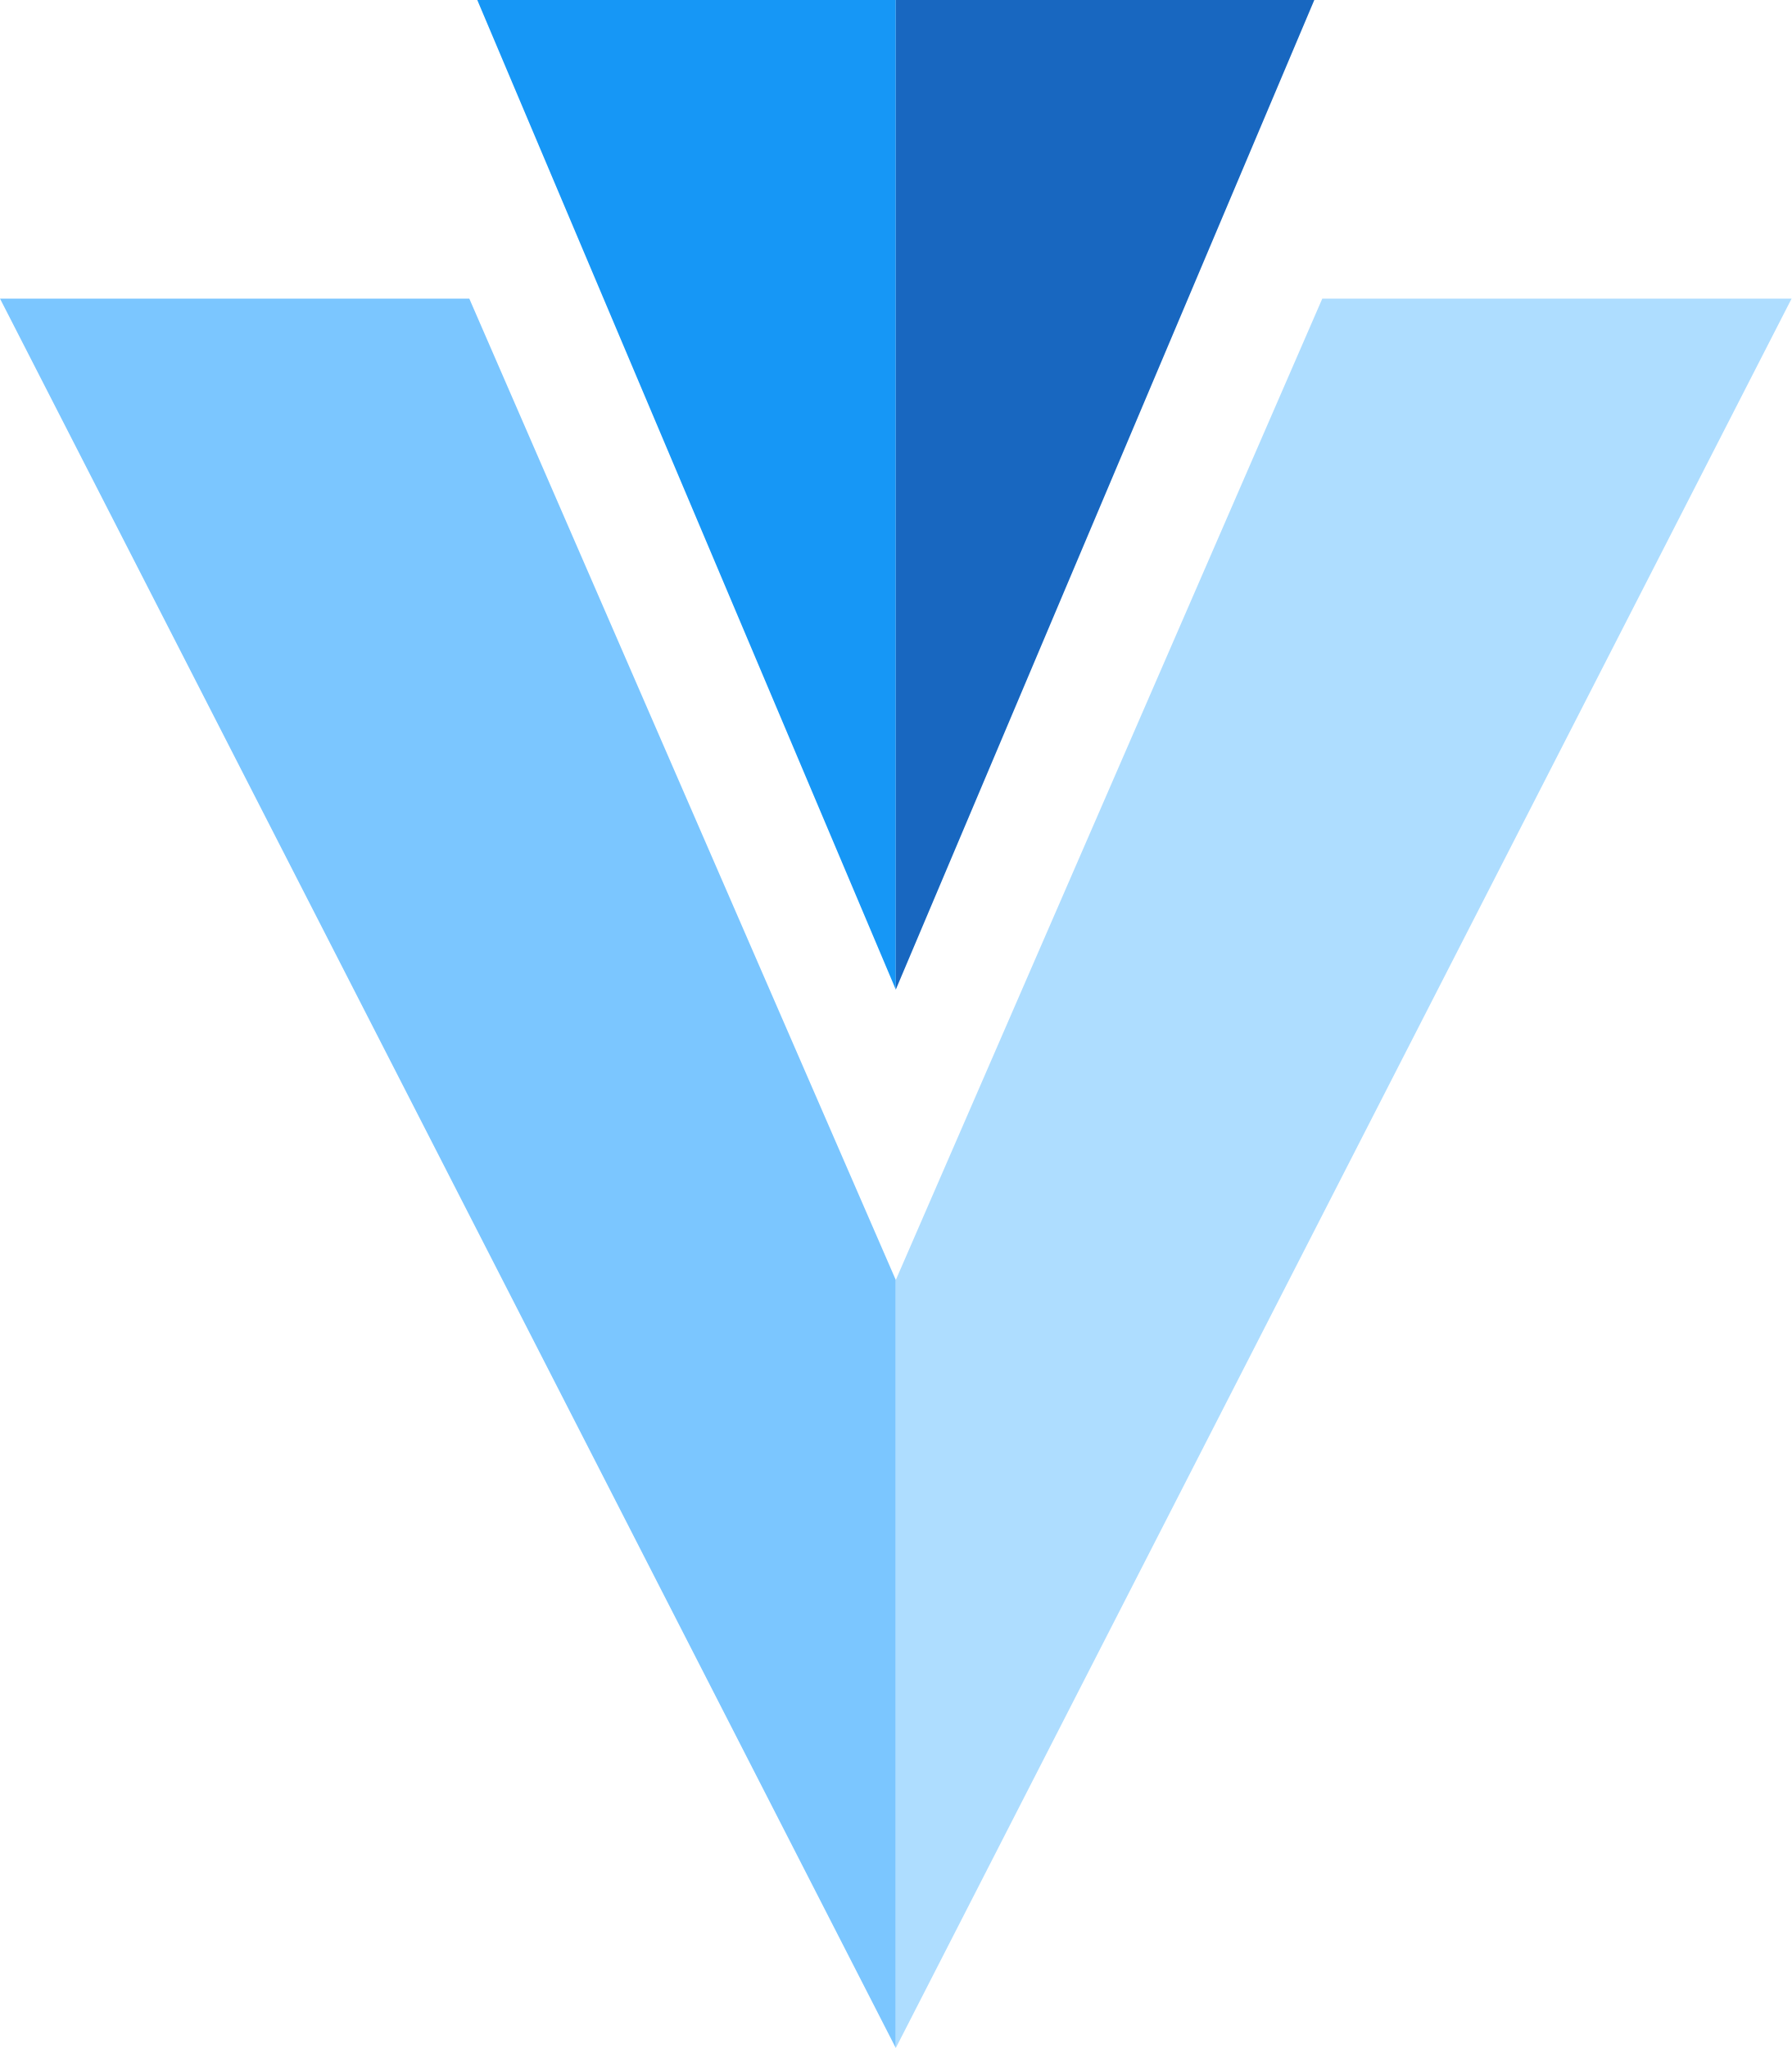
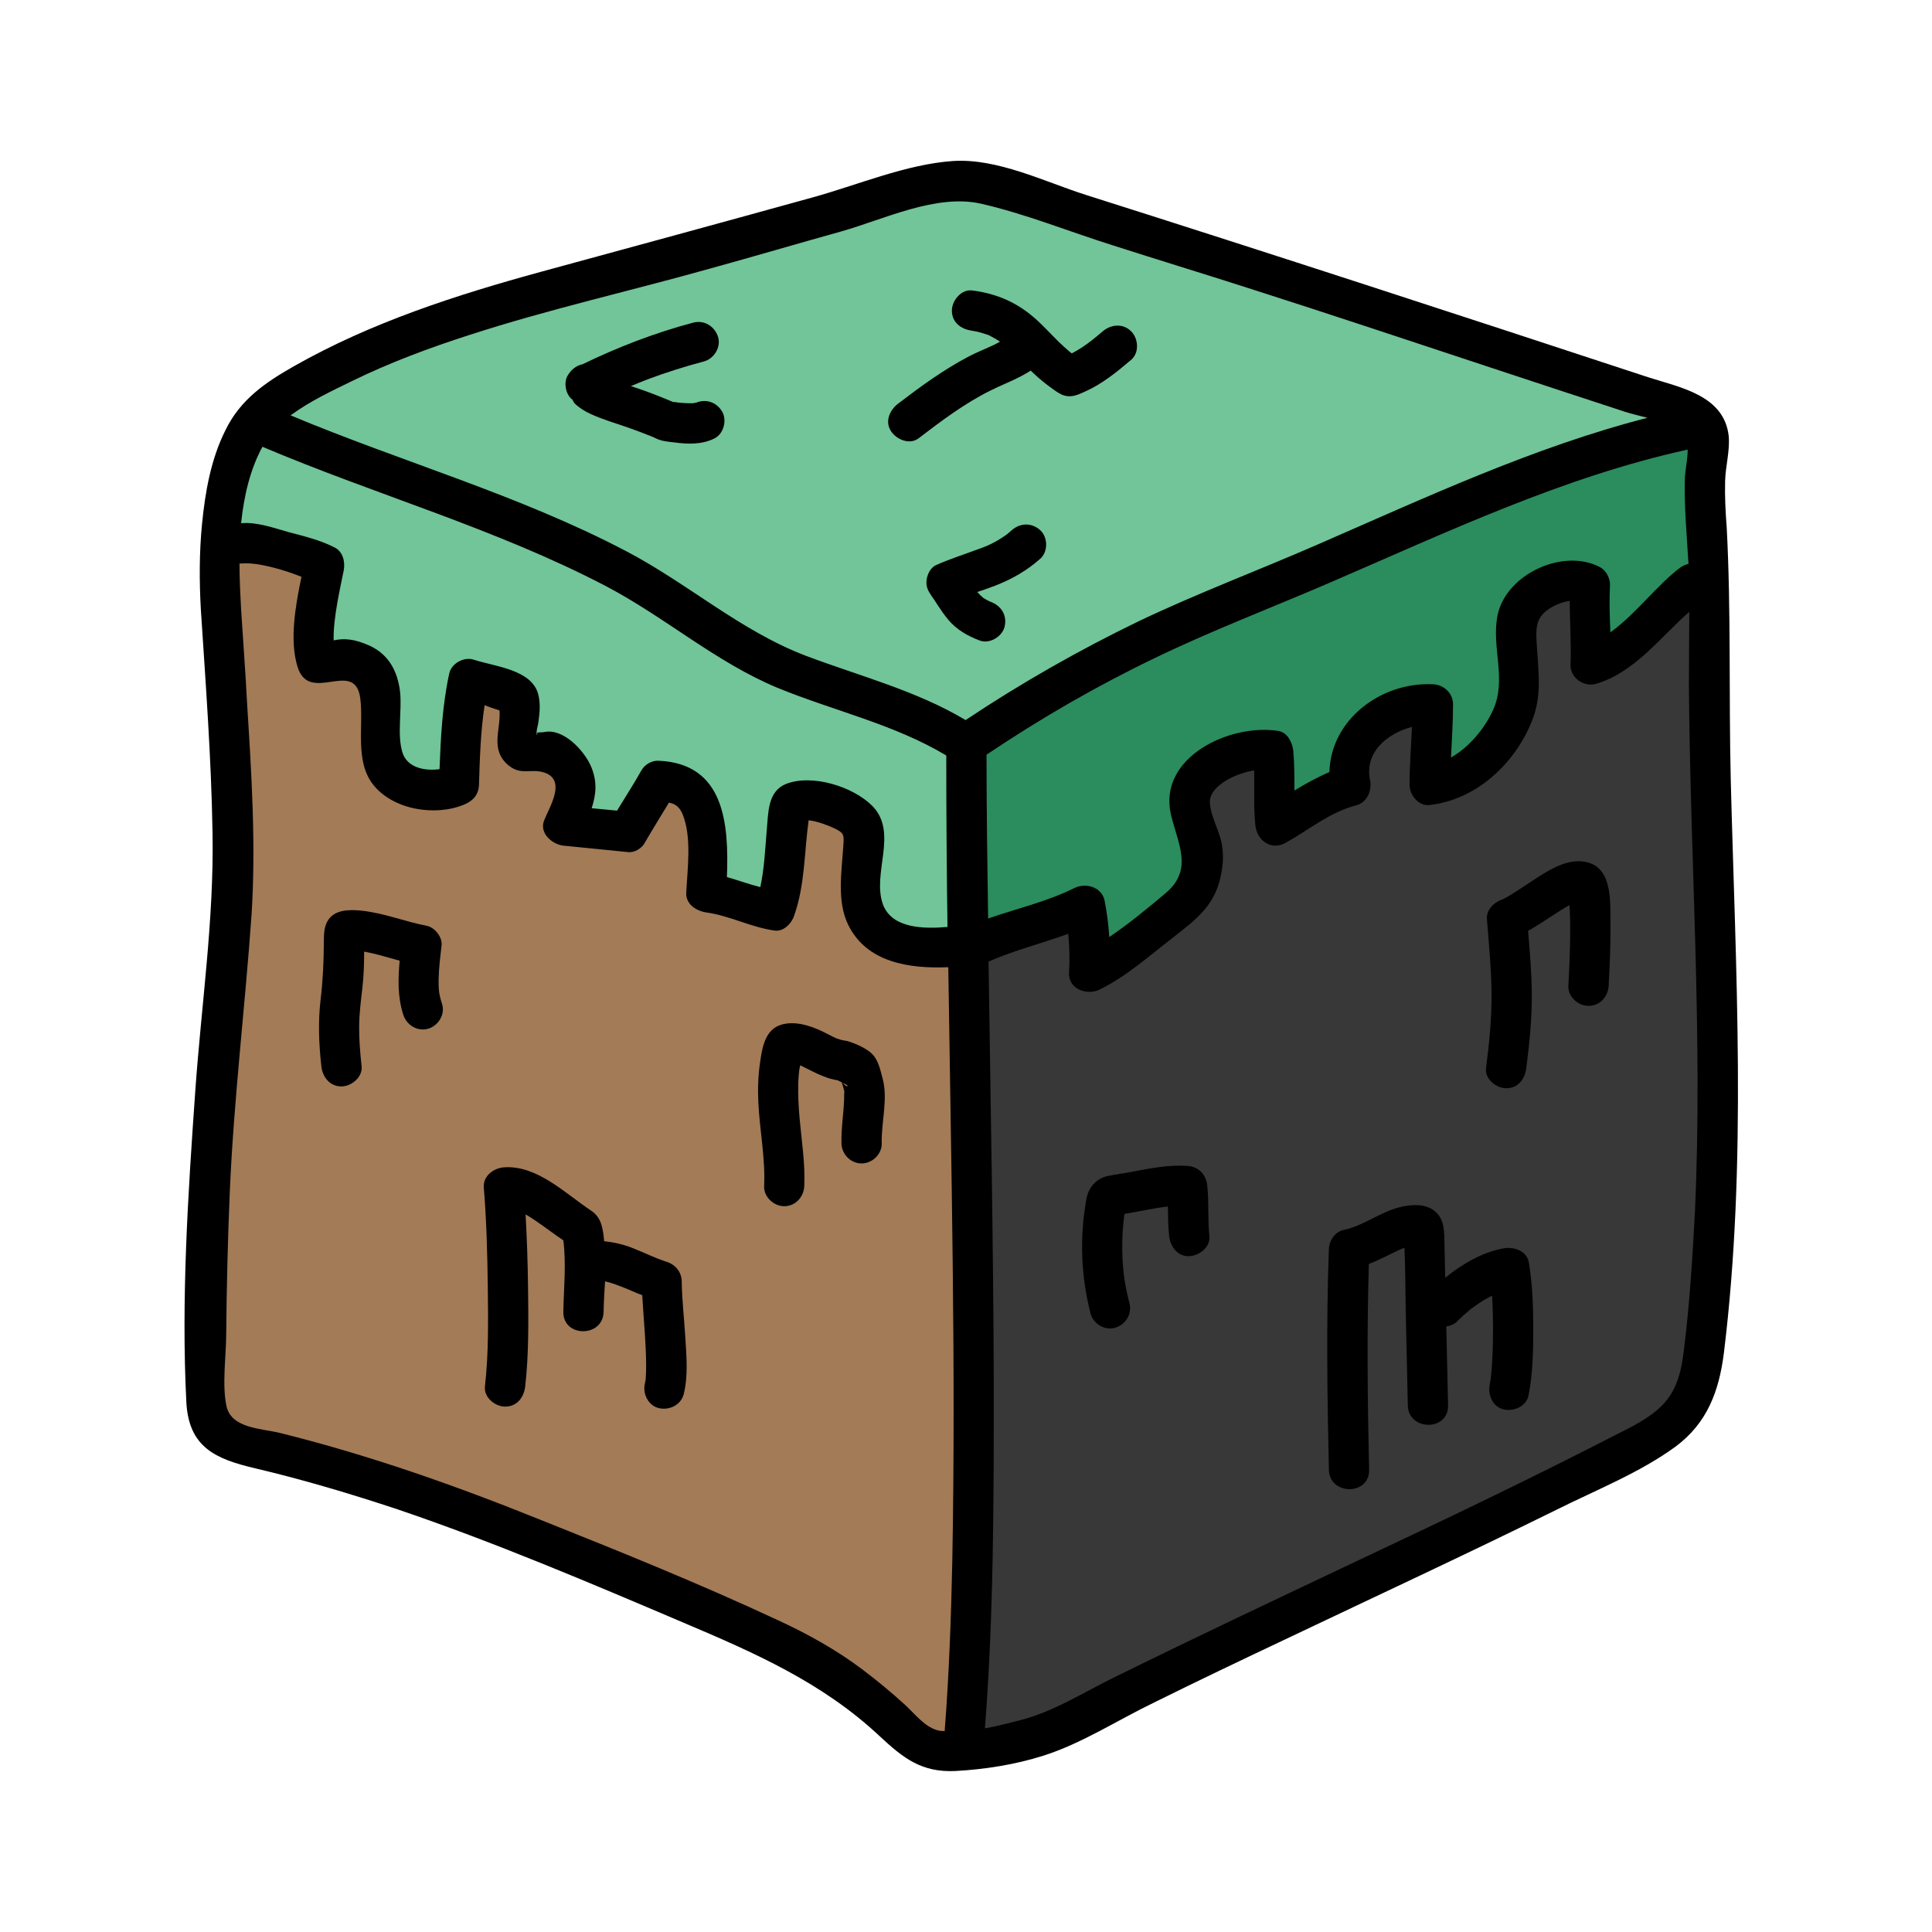
- <svg xmlns="http://www.w3.org/2000/svg" id="Layer_1" data-name="Layer 1" viewBox="0 0 87.5 100">
-   <defs>
-     <style>.cls-1{fill:#1697f6;}.cls-2{fill:#7bc6ff;}.cls-3{fill:#1867c0;}.cls-4{fill:#aeddff;}</style>
-   </defs>
-   <polyline class="cls-1" points="43.75 0 23.31 0 43.75 48.32" />
-   <polygon class="cls-2" points="43.75 62.5 43.75 100 0 14.58 22.92 14.58 43.75 62.5" />
-   <polyline class="cls-3" points="43.75 0 64.19 0 43.75 48.32" />
-   <polygon class="cls-4" points="64.58 14.58 87.5 14.58 43.75 100 43.75 62.5 64.58 14.58" />
+ <svg xmlns="http://www.w3.org/2000/svg" viewBox="0 0 48 48" width="192px" height="192px">
+   <path fill="#71c598" d="M41.051,9.895c-0.189-0.047-0.379-0.094-0.525-0.14l-4.533-1.494 c-1.614-0.535-3.229-1.07-4.85-1.587c-0.555-0.178-1.109-0.352-1.664-0.525c-0.565-0.176-1.131-0.353-1.7-0.536 C27.42,5.5,27.061,5.375,26.7,5.25c-0.719-0.249-1.463-0.506-2.22-0.678c-0.985-0.221-2.027,0.135-2.948,0.449 c-0.266,0.09-0.523,0.179-0.766,0.247c-0.505,0.141-1.011,0.285-1.517,0.43c-0.575,0.165-1.152,0.33-1.734,0.49 c-0.727,0.205-1.458,0.395-2.189,0.584c-1.253,0.325-2.548,0.662-3.808,1.071C10.366,8.212,9.386,8.597,8.52,9.021l-0.144,0.07 C7.911,9.318,7.383,9.575,6.921,9.919l-0.703,0.524l0.809,0.338c1.035,0.433,2.098,0.822,3.126,1.199 c1.726,0.632,3.511,1.285,5.166,2.153c0.605,0.316,1.191,0.704,1.757,1.08c0.865,0.573,1.76,1.166,2.789,1.555 c0.37,0.139,0.746,0.268,1.122,0.396c0.981,0.335,1.908,0.652,2.747,1.155l0.271,0.162l0.263-0.175 c1.344-0.896,2.773-1.712,4.247-2.425c0.893-0.425,1.824-0.809,2.724-1.181c0.558-0.23,1.116-0.46,1.671-0.702l1.064-0.466 c2.288-1.005,4.654-2.045,7.082-2.668l1.208-0.468L41.051,9.895z" />
+   <path fill="#71c598" d="M24.01,18.77c0-0.176-0.092-0.338-0.243-0.429c-0.892-0.535-1.864-0.866-2.804-1.186 c-0.489-0.167-0.978-0.333-1.452-0.527c-0.843-0.35-1.595-0.851-2.392-1.38c-0.586-0.389-1.192-0.792-1.838-1.131 c-1.728-0.901-3.557-1.574-5.326-2.225c-1.07-0.394-2.176-0.801-3.24-1.252c-0.235-0.1-0.511-0.004-0.634,0.222 c-0.309,0.566-0.501,1.249-0.588,2.087c-0.016,0.15,0.037,0.299,0.144,0.405s0.257,0.159,0.406,0.144 c0.222-0.022,0.526,0.068,0.798,0.148L7.14,13.73c0.329,0.086,0.669,0.176,0.909,0.345l-0.041,0.198 c-0.095,0.455-0.237,1.142-0.218,1.657c0.005,0.148,0.077,0.287,0.194,0.377s0.27,0.124,0.414,0.092 c0.149-0.033,0.295-0.026,0.574,0.096c0.173,0.08,0.411,0.244,0.471,0.749c0.018,0.165,0.008,0.348,0,0.532 c-0.014,0.341-0.03,0.728,0.082,1.079c0.179,0.55,0.749,0.847,1.461,0.751c0.242-0.032,0.425-0.233,0.434-0.477 c0.03-0.787,0.07-1.554,0.195-2.264c0.122,0.04,0.263,0.075,0.411,0.112c0.341,0.084,0.807,0.199,0.86,0.39 c0.035,0.132,0.026,0.274-0.015,0.555c-0.027,0.119-0.068,0.298-0.01,0.491c0.07,0.238,0.298,0.43,0.547,0.395 c0.11-0.016,0.207-0.059,0.28-0.124c0.152,0.046,0.414,0.287,0.526,0.532c0.104,0.229,0.106,0.416,0.011,0.711 c-0.047,0.144-0.025,0.302,0.058,0.428c0.083,0.127,0.22,0.209,0.371,0.223l0.63,0.06c0.188,0.022,0.376-0.074,0.475-0.238 l0.197-0.319c0.14-0.226,0.281-0.452,0.383-0.681c0.966,0.041,1.286,0.662,1.222,2.372c-0.009,0.23,0.141,0.436,0.362,0.499 c0.11,0.032,0.218,0.066,0.326,0.101c0.172,0.055,0.344,0.109,0.52,0.153c0.13,0.033,0.271,0.011,0.386-0.061 s0.196-0.188,0.225-0.32c0.087-0.41,0.118-0.813,0.147-1.204l0.035-0.439c0.026-0.354,0.055-0.519,0.145-0.557 c0.454-0.184,1.265,0.084,1.608,0.427c0.201,0.204,0.173,0.49,0.107,0.979c-0.054,0.403-0.116,0.859,0.053,1.312 c0.297,0.764,1.106,0.889,1.667,0.889c0.182,0,0.338-0.013,0.441-0.022c0.262-0.022,0.461-0.243,0.458-0.505 C24.02,21.605,24.01,20.188,24.01,18.77z" />
+   <path fill="#2b8c5e" d="M42.415,13.442c-0.036-0.535-0.07-1.04-0.056-1.538c0.003-0.077,0.016-0.161,0.028-0.249 c0.022-0.159,0.043-0.326,0.043-0.486c0-0.151-0.069-0.295-0.187-0.39s-0.275-0.133-0.42-0.099 c-2.709,0.594-5.277,1.717-7.761,2.804l-1.23,0.535c-0.478,0.206-0.959,0.405-1.441,0.604c-0.957,0.396-1.946,0.805-2.898,1.264 c-1.439,0.69-2.874,1.513-4.263,2.446c-0.138,0.093-0.221,0.249-0.221,0.415c0,1.309,0.019,2.617,0.038,3.917l0.002,0.16 c0.002,0.161,0.082,0.31,0.213,0.402c0.131,0.091,0.299,0.115,0.451,0.062c0.223-0.077,0.449-0.146,0.675-0.216 c0.508-0.157,1.034-0.318,1.561-0.618c0.056,0.279,0.093,0.566,0.111,0.854c0.012,0.179,0.118,0.337,0.278,0.417 c0.07,0.034,0.146,0.051,0.221,0.051c0.098,0,0.195-0.029,0.279-0.085c0.503-0.339,0.969-0.724,1.443-1.123 c0.817-0.688,0.576-1.49,0.4-2.076c-0.037-0.124-0.076-0.25-0.105-0.376c-0.073-0.323,0.01-0.605,0.251-0.863 c0.411-0.438,1.228-0.699,1.774-0.641c0.007,0.009,0.024,0.045,0.029,0.068c0.029,0.325,0.028,0.64,0.028,0.956 c0,0.181,0.098,0.347,0.255,0.436c0.158,0.088,0.351,0.085,0.505-0.009c0.298-0.182,0.563-0.322,0.809-0.429 c0.179-0.078,0.296-0.252,0.301-0.447c0.01-0.423,0.199-0.829,0.534-1.141c0.397-0.37,0.96-0.575,1.536-0.55 c0,0.32-0.017,0.64-0.033,0.96l-0.017,0.338c-0.008,0.182,0.083,0.354,0.238,0.449s0.351,0.099,0.508,0.009 c0.518-0.292,0.984-0.815,1.247-1.394c0.264-0.563,0.209-1.118,0.16-1.606c-0.031-0.315-0.061-0.613-0.004-0.879 c0.069-0.316,0.349-0.623,0.73-0.801c0.383-0.179,0.8-0.196,1.071-0.081c-0.021,0.417-0.01,0.823,0.01,1.239 c0.009,0.183,0.117,0.346,0.282,0.426c0.164,0.079,0.36,0.063,0.508-0.043c0.366-0.261,0.688-0.594,1-0.915 c0.263-0.271,0.511-0.527,0.758-0.704c0.238-0.053,0.405-0.271,0.391-0.517L42.415,13.442z" />
+   <path fill="#a37b57" d="M24.104,26.867l-0.051-3.357l-0.514,0.021c-1.095,0.043-1.739-0.202-2.019-0.778 c-0.176-0.366-0.135-0.875-0.095-1.368l0.027-0.355c0.03-0.418-0.046-0.688-0.531-0.912c-0.072-0.034-0.449-0.203-0.784-0.235 l-0.478-0.046l-0.065,0.476c-0.035,0.254-0.058,0.509-0.08,0.764c-0.047,0.536-0.091,1.041-0.198,1.549 c-0.251-0.034-0.503-0.118-0.77-0.206c-0.293-0.097-0.596-0.198-0.922-0.243c-0.036-0.006-0.062-0.016-0.075-0.009l0.018-0.275 c0.04-0.565,0.089-1.268-0.148-1.855c-0.137-0.323-0.373-0.521-0.703-0.586l-0.347-0.069l-0.415,0.69 c-0.122,0.199-0.244,0.399-0.309,0.601l-1.662-0.109l0.068-0.152c0.146-0.313,0.365-0.787,0.174-1.218 c-0.071-0.161-0.228-0.375-0.568-0.48c-0.208-0.065-0.388-0.059-0.52-0.054c-0.143,0.005-0.147,0.003-0.184-0.027 c-0.1-0.081-0.117-0.132-0.073-0.49c0.02-0.16,0.042-0.341,0.025-0.535l-0.104-0.355l-0.314-0.103 c-0.085-0.028-0.173-0.056-0.256-0.091l-0.591-0.248l-0.096,0.634c-0.104,0.685-0.125,1.366-0.208,2.084 c-0.504,0.21-1.332,0.104-1.681-0.352c-0.201-0.263-0.194-0.684-0.187-1.129c0.004-0.266,0.007-0.528-0.025-0.778 c-0.043-0.306-0.166-0.537-0.365-0.686c-0.307-0.229-0.666-0.178-0.928-0.139c-0.089,0.012-0.239,0.035-0.284-0.029 c-0.18-0.592,0.009-1.497,0.111-1.983l0.086-0.41l-0.39-0.156c-0.18-0.072-1.114-0.432-1.726-0.366h-0.5V14 c0,0.399,0.02,0.789,0.041,1.171l0.054,0.817c0.035,0.512,0.069,1.022,0.096,1.543c0.107,1.69,0.218,3.438,0.11,5.153 c-0.064,0.91-0.146,1.819-0.229,2.729c-0.123,1.357-0.251,2.761-0.312,4.155C5.16,30.754,5.13,31.95,5.12,33.14 c0,0.164-0.011,0.343-0.021,0.528c-0.026,0.446-0.055,0.952,0.044,1.398c0.181,0.752,0.96,0.888,1.426,0.968 c0.093,0.016,0.183,0.031,0.261,0.05c1.955,0.484,3.993,1.164,6.415,2.139c2,0.798,3.953,1.588,5.867,2.48 c0.79,0.363,1.45,0.747,2.017,1.174c0.357,0.271,0.696,0.551,1.023,0.85c0.051,0.047,0.102,0.099,0.154,0.152 c0.229,0.234,0.515,0.526,0.916,0.606c0.079,0.02,0.145,0.02,0.129,0.009l0.572,0.142l0.046-0.588 c0.122-1.563,0.167-3.102,0.192-4.268v-0.001C24.233,34.801,24.167,30.767,24.104,26.867z" />
+   <path fill="#373837" d="M42.566,21.671C42.518,20.113,42.47,18.556,42.46,17l0.01-1.8c0-0.196-0.115-0.375-0.293-0.456 c-0.18-0.081-0.389-0.05-0.536,0.08c-0.2,0.176-0.394,0.368-0.588,0.561c-0.493,0.491-0.958,0.955-1.533,1.144 c0.013-0.33,0.003-0.661-0.007-0.989c-0.006-0.205-0.013-0.408-0.013-0.61c0-0.142-0.06-0.276-0.165-0.371s-0.244-0.14-0.386-0.126 c-0.327,0.034-0.643,0.2-0.805,0.325c-0.516,0.377-0.486,0.893-0.463,1.282l0.021,0.31c0.039,0.535,0.07,0.958-0.115,1.402 c-0.394,0.963-1.228,1.651-2.067,1.75c0-0.311,0.018-0.622,0.035-0.932l0.025-0.487c0.007-0.158-0.062-0.31-0.185-0.41 c-0.123-0.099-0.285-0.133-0.439-0.096c-1.016,0.262-1.593,1.051-1.39,1.95c-0.532,0.137-0.957,0.409-1.367,0.672 c-0.165,0.105-0.329,0.21-0.511,0.259c-0.031-0.288-0.028-0.571-0.026-0.856c0.001-0.156,0.002-0.312-0.001-0.47 c-0.003-0.145-0.068-0.28-0.18-0.373c-0.111-0.093-0.256-0.133-0.399-0.11c-0.789,0.125-1.589,0.646-1.52,1.353 c0.021,0.264,0.108,0.494,0.185,0.697c0.058,0.153,0.113,0.297,0.128,0.438c0.02,0.155,0.009,0.325-0.035,0.526 c-0.108,0.535-0.436,0.792-0.984,1.223c-0.142,0.109-0.282,0.221-0.422,0.333c-0.447,0.357-0.87,0.695-1.375,0.976 c0.021-0.326,0.014-0.666-0.021-1.038c-0.015-0.154-0.1-0.293-0.23-0.376s-0.292-0.101-0.438-0.047 c-0.246,0.089-0.495,0.168-0.743,0.248c-0.417,0.133-0.847,0.271-1.267,0.454c-0.184,0.081-0.302,0.264-0.299,0.465l0.041,2.664 c0.041,2.62,0.082,5.24,0.089,7.858c0,2.788,0,5.67-0.219,8.481c-0.012,0.153,0.047,0.303,0.161,0.407 c0.093,0.085,0.214,0.131,0.338,0.131c0.027,0,0.055-0.002,0.082-0.007c0.261-0.043,0.516-0.108,0.739-0.165l0.128-0.032 c0.688-0.168,1.301-0.493,1.894-0.808c0.206-0.109,0.411-0.218,0.619-0.319c1.863-0.918,3.733-1.804,5.598-2.686l0.614-0.291 c1.979-0.932,4.102-1.944,6.265-3.057c0.417-0.208,0.889-0.443,1.26-0.826c0.472-0.484,0.6-1.094,0.668-1.678 c0.146-1.179,0.218-2.392,0.273-3.435c0-0.001,0-0.002,0-0.003C42.739,27.3,42.651,24.438,42.566,21.671z" />
+   <path d="M43,19.37c-0.05-2.09,0.01-4.17-0.1-6.26c-0.03-0.39-0.05-0.77-0.04-1.16c0.01-0.37,0.12-0.74,0.09-1.11 c-0.11-1.02-1.2-1.21-2.01-1.47c-4.65-1.53-9.3-3.05-13.97-4.53C25.94,4.51,24.78,3.93,23.68,4c-1.17,0.08-2.38,0.6-3.51,0.91 c-2.24,0.62-4.48,1.23-6.72,1.84C11.33,7.33,9.22,8.01,7.3,9.1c-0.72,0.41-1.33,0.83-1.7,1.59c-0.36,0.72-0.5,1.52-0.58,2.32 c-0.07,0.71-0.07,1.42-0.03,2.13c0.12,1.85,0.26,3.7,0.29,5.55c0.04,2.16-0.28,4.29-0.43,6.44c-0.18,2.55-0.35,5.16-0.22,7.71 c0.06,1.12,0.73,1.41,1.71,1.64c1.19,0.28,2.36,0.63,3.51,1.01c2.42,0.82,4.77,1.82,7.12,2.82c1.77,0.75,3.46,1.49,4.88,2.82 c0.6,0.56,1.05,0.91,1.89,0.87c0.73-0.04,1.49-0.16,2.18-0.38c0.95-0.3,1.84-0.88,2.73-1.31c1.09-0.54,2.18-1.06,3.28-1.58 c2.25-1.07,4.51-2.12,6.74-3.22c0.98-0.49,2.07-0.92,2.96-1.57c0.79-0.59,1.08-1.38,1.2-2.33C43.41,28.88,43.12,24.11,43,19.37z M41.93,11.17c0,0.24-0.06,0.5-0.07,0.71c-0.02,0.71,0.05,1.42,0.09,2.13c-0.06,0.01-0.12,0.04-0.19,0.08 c-0.58,0.43-1.12,1.17-1.75,1.62c-0.02-0.4-0.03-0.79-0.01-1.19c0-0.16-0.1-0.35-0.25-0.43c-0.91-0.48-2.32,0.17-2.54,1.18 c-0.17,0.8,0.24,1.61-0.12,2.38c-0.2,0.44-0.58,0.91-1.04,1.17c0.02-0.44,0.05-0.88,0.05-1.32c0-0.28-0.23-0.49-0.5-0.5 c-1.3-0.06-2.54,0.89-2.57,2.18c-0.3,0.13-0.59,0.29-0.87,0.46c0-0.33,0-0.66-0.03-1c-0.03-0.2-0.14-0.44-0.37-0.48 c-1.2-0.19-2.99,0.65-2.67,2.07c0.17,0.73,0.57,1.37-0.13,1.96c-0.44,0.37-0.91,0.76-1.4,1.09c-0.02-0.31-0.06-0.62-0.12-0.92 c-0.08-0.33-0.47-0.43-0.74-0.3c-0.68,0.34-1.43,0.51-2.15,0.76c-0.02-1.35-0.04-2.71-0.04-4.07c1.34-0.9,2.74-1.71,4.2-2.41 c1.41-0.68,2.88-1.24,4.32-1.86C35.93,13.23,38.83,11.85,41.93,11.17z M6.52,11.1c2.83,1.2,5.79,2.03,8.53,3.46 c1.47,0.77,2.73,1.89,4.27,2.53c1.39,0.57,2.89,0.9,4.19,1.68c0,1.42,0.01,2.84,0.03,4.26c-0.59,0.05-1.37,0.04-1.6-0.55 c-0.29-0.78,0.39-1.79-0.27-2.46c-0.48-0.48-1.5-0.8-2.15-0.54c-0.45,0.19-0.43,0.71-0.47,1.14c-0.04,0.48-0.06,0.95-0.16,1.42 c-0.28-0.07-0.55-0.17-0.83-0.25c0.05-1.33-0.06-2.82-1.7-2.89c-0.17-0.01-0.35,0.1-0.43,0.25c-0.19,0.34-0.4,0.66-0.6,0.99 c-0.21-0.02-0.42-0.04-0.63-0.06c0.11-0.34,0.15-0.67-0.03-1.07c-0.17-0.37-0.68-0.93-1.16-0.82c-0.06,0-0.11,0.01-0.16,0.01 c0,0.03-0.01,0.05-0.01,0.07c-0.03-0.1,0.03-0.25,0.04-0.35c0.03-0.23,0.05-0.45-0.01-0.68c-0.17-0.61-1.08-0.68-1.6-0.85 c-0.24-0.08-0.56,0.09-0.61,0.35c-0.17,0.78-0.21,1.58-0.24,2.37c-0.38,0.05-0.8-0.04-0.92-0.41c-0.14-0.44-0.01-1.04-0.06-1.51 c-0.06-0.51-0.28-0.93-0.76-1.15c-0.36-0.16-0.62-0.19-0.89-0.13c-0.02-0.54,0.18-1.38,0.25-1.74c0.04-0.21-0.02-0.47-0.23-0.57 c-0.35-0.18-0.76-0.28-1.14-0.38c-0.36-0.1-0.8-0.26-1.18-0.22C6.06,12.33,6.21,11.67,6.52,11.1z M23.66,38.77 c-0.03,1.41-0.08,2.83-0.19,4.24c-0.04-0.01-0.09,0-0.13-0.01c-0.35-0.07-0.6-0.41-0.85-0.64c-0.34-0.31-0.69-0.6-1.06-0.88 c-0.65-0.49-1.37-0.89-2.11-1.23c-1.93-0.9-3.91-1.7-5.89-2.49c-2.11-0.85-4.26-1.61-6.48-2.16c-0.45-0.11-1.19-0.11-1.32-0.65 c-0.12-0.54-0.01-1.26-0.01-1.81c0.01-1.18,0.04-2.37,0.09-3.55c0.1-2.3,0.38-4.58,0.54-6.87c0.11-1.74,0-3.49-0.11-5.22 c-0.04-0.79-0.1-1.57-0.15-2.36C5.97,14.77,5.95,14.39,5.95,14h0.04c0.39-0.04,1.05,0.15,1.5,0.33c-0.15,0.72-0.3,1.57-0.1,2.23 c0.29,0.96,1.42-0.21,1.56,0.78c0.09,0.69-0.14,1.55,0.31,2.14c0.49,0.64,1.55,0.81,2.27,0.51c0.22-0.09,0.36-0.24,0.37-0.49 c0.02-0.65,0.04-1.32,0.14-1.98c0.12,0.05,0.25,0.09,0.37,0.13c0.04,0.47-0.25,0.98,0.23,1.37c0.31,0.25,0.55,0.07,0.87,0.17 c0.58,0.18,0.14,0.86,0.01,1.19c-0.13,0.32,0.2,0.6,0.48,0.63c0.54,0.05,1.07,0.11,1.6,0.16c0.17,0.02,0.36-0.1,0.43-0.25 c0.19-0.33,0.4-0.66,0.59-0.98c0.15,0.03,0.26,0.1,0.34,0.29c0.23,0.57,0.12,1.35,0.09,1.94c-0.02,0.29,0.24,0.46,0.5,0.5 c0.58,0.08,1.11,0.37,1.7,0.45c0.22,0.03,0.42-0.18,0.48-0.37c0.27-0.76,0.25-1.57,0.36-2.37c0.21,0.02,0.49,0.13,0.62,0.19 c0.28,0.13,0.26,0.18,0.24,0.47c-0.04,0.63-0.16,1.35,0.12,1.93c0.46,0.95,1.53,1.1,2.49,1.06C23.63,28.94,23.75,33.85,23.66,38.77 z M20.04,16.3c-1.64-0.62-2.94-1.8-4.49-2.61c-2.67-1.4-5.56-2.21-8.33-3.37c0.47-0.35,1.03-0.61,1.52-0.85 c0.94-0.46,1.93-0.83,2.93-1.15c1.97-0.64,3.99-1.09,5.98-1.65c1.09-0.3,2.17-0.62,3.25-0.92c1.06-0.3,2.36-0.94,3.47-0.69 c1.1,0.25,2.18,0.69,3.26,1.03c1.12,0.36,2.24,0.7,3.36,1.06c2.1,0.67,4.19,1.37,6.28,2.06c1.03,0.34,2.06,0.68,3.1,1.02 c0.16,0.05,0.36,0.1,0.56,0.15c-2.84,0.73-5.53,1.99-8.22,3.16c-1.47,0.64-2.96,1.2-4.41,1.89c-1.49,0.72-2.93,1.54-4.31,2.46 C22.77,17.16,21.37,16.8,20.04,16.3z M42.11,30.11c-0.06,1.13-0.13,2.27-0.27,3.4c-0.06,0.51-0.16,1.01-0.53,1.39 c-0.33,0.34-0.77,0.55-1.19,0.76c-2.04,1.05-4.11,2.04-6.19,3.02c-2.07,0.98-4.15,1.96-6.22,2.98c-0.78,0.38-1.55,0.88-2.41,1.09 c-0.24,0.06-0.53,0.14-0.83,0.19c0.22-2.83,0.22-5.68,0.22-8.52c-0.01-3.51-0.08-7.02-0.13-10.53c0.64-0.28,1.32-0.45,1.98-0.69 c0.03,0.32,0.04,0.64,0.02,0.96c-0.03,0.4,0.43,0.58,0.75,0.43c0.68-0.33,1.25-0.85,1.85-1.31c0.56-0.44,1.02-0.78,1.17-1.52 c0.05-0.23,0.07-0.46,0.04-0.69c-0.04-0.39-0.28-0.73-0.31-1.11c-0.04-0.41,0.6-0.74,1.1-0.82c0.01,0.46-0.02,0.91,0.03,1.37 c0.04,0.37,0.39,0.63,0.75,0.43c0.58-0.32,1.09-0.76,1.75-0.93c0.27-0.07,0.4-0.36,0.35-0.62c-0.15-0.69,0.42-1.17,1.04-1.33 c-0.02,0.48-0.06,0.96-0.06,1.44c0,0.25,0.23,0.54,0.5,0.5c1.15-0.13,2.1-1.01,2.53-2.06c0.27-0.65,0.17-1.25,0.13-1.93 c-0.02-0.35-0.04-0.63,0.26-0.85c0.13-0.1,0.36-0.21,0.56-0.23c0,0.52,0.04,1.05,0.02,1.58c-0.02,0.32,0.33,0.57,0.63,0.48 c0.96-0.28,1.59-1.15,2.32-1.79c0,0.6-0.01,1.2-0.01,1.8C41.99,21.37,42.31,25.73,42.11,30.11z" />
+   <g>
+     <path d="M17.246,10.026c0.037-0.019,0.106-0.034,0.027-0.015c-0.004,0.001-0.008,0.004-0.013,0.006 c0.058-0.027-0.012,0-0.042,0.001c-0.026,0.001-0.051,0.002-0.077,0.001c-0.066,0-0.133-0.004-0.199-0.009 c-0.026-0.002-0.052-0.005-0.078-0.007c-0.006-0.001-0.023-0.003-0.039-0.005c-0.024-0.005-0.083-0.015-0.101-0.016 c0.014,0.008,0.028,0.016,0.041,0.024c-0.048-0.021-0.097-0.041-0.145-0.061c-0.034-0.014-0.069-0.029-0.103-0.043 c-0.164-0.067-0.329-0.131-0.495-0.191c-0.115-0.042-0.231-0.08-0.348-0.118c0.134-0.055,0.264-0.111,0.41-0.166 c0.46-0.173,0.929-0.321,1.405-0.447c0.253-0.067,0.432-0.36,0.349-0.615c-0.084-0.26-0.344-0.421-0.615-0.349 c-0.948,0.251-1.865,0.605-2.747,1.032c-0.131,0.028-0.251,0.106-0.336,0.228c-0.007,0.01-0.014,0.02-0.021,0.029 c-0.122,0.173-0.075,0.466,0.078,0.606c0.006,0.005,0.013,0.004,0.019,0.009c0.023,0.033,0.03,0.071,0.061,0.102 c0.108,0.108,0.245,0.191,0.383,0.256c0.303,0.143,0.623,0.232,0.939,0.343c0.193,0.068,0.385,0.14,0.575,0.216 c0.131,0.052,0.156,0.082,0.285,0.112c0.095,0.022,0.198,0.031,0.294,0.043c0.337,0.044,0.687,0.057,0.999-0.1 c0.234-0.118,0.319-0.467,0.179-0.684C17.776,9.966,17.497,9.9,17.246,10.026z" />
+     <path d="M24.43,14.854c-0.041-0.045-0.048-0.047-0.037-0.034c0.012,0.01,0.023,0.02,0.033,0.031 C24.427,14.852,24.428,14.853,24.43,14.854z" />
+     <path d="M25.136,13.174c-0.038,0.033-0.077,0.065-0.115,0.098c-0.002,0.002,0,0-0.001,0.001c-0.012,0.009-0.024,0.018-0.036,0.026 c-0.073,0.051-0.148,0.099-0.225,0.143c-0.073,0.041-0.149,0.079-0.226,0.114c-0.002,0.001-0.008,0.004-0.014,0.006 c-0.008,0.003-0.016,0.006-0.019,0.008c-0.038,0.015-0.077,0.03-0.116,0.045c-0.376,0.14-0.755,0.261-1.123,0.422 c-0.139,0.061-0.22,0.225-0.239,0.365c-0.023,0.17,0.036,0.289,0.138,0.42c-0.104-0.133,0.017,0.029,0.043,0.068 c0.032,0.048,0.063,0.097,0.095,0.146c0.078,0.121,0.16,0.238,0.251,0.349c0.21,0.256,0.49,0.416,0.796,0.53 c0.246,0.091,0.559-0.102,0.615-0.349c0.065-0.284-0.086-0.517-0.349-0.615c-0.009-0.003-0.018-0.007-0.027-0.01 c-0.024-0.012-0.05-0.024-0.073-0.038c-0.027-0.015-0.055-0.032-0.081-0.049c0.004,0.005,0.005,0.005,0.01,0.011 c-0.004-0.005-0.01-0.009-0.015-0.014c0,0,0,0,0,0c-0.015-0.01-0.026-0.022-0.033-0.031c-0.022-0.019-0.044-0.038-0.063-0.059 c-0.016-0.017-0.032-0.035-0.047-0.053c0.15-0.051,0.3-0.101,0.448-0.159c0.416-0.163,0.781-0.371,1.116-0.668 c0.196-0.174,0.191-0.532,0-0.707C25.634,12.981,25.346,12.988,25.136,13.174z" />
+     <path d="M28.104,8.939c0.206-0.175,0.18-0.527,0-0.707c-0.204-0.204-0.5-0.175-0.707,0c-0.185,0.157-0.319,0.269-0.514,0.398 C26.8,8.684,26.716,8.734,26.63,8.779c0,0-0.001,0-0.001,0.001c-0.014-0.01-0.028-0.02-0.042-0.031 c0.065,0.05-0.017-0.015-0.029-0.025c-0.092-0.079-0.182-0.161-0.269-0.246c-0.175-0.172-0.34-0.354-0.521-0.52 c-0.468-0.43-0.99-0.664-1.619-0.742c-0.268-0.033-0.5,0.254-0.5,0.5c0,0.297,0.231,0.466,0.5,0.499 c-0.067-0.008,0.073,0.014,0.086,0.017c0.051,0.01,0.101,0.023,0.151,0.037c0.047,0.013,0.093,0.03,0.14,0.045 c0.022,0.007,0.025,0.007,0.032,0.009c0.006,0.004,0.005,0.004,0.021,0.012c0.079,0.041,0.157,0.081,0.232,0.13 c0.011,0.008,0.023,0.015,0.034,0.023c-0.043,0.022-0.084,0.048-0.127,0.069C24.5,8.662,24.274,8.748,24.061,8.86 c-0.625,0.33-1.186,0.74-1.746,1.167c-0.207,0.158-0.338,0.438-0.179,0.684c0.131,0.205,0.461,0.35,0.684,0.18 c0.571-0.436,1.146-0.87,1.793-1.191c0.242-0.121,0.495-0.218,0.736-0.343c0.085-0.044,0.173-0.094,0.259-0.149 c0.019,0.018,0.037,0.036,0.056,0.054c0.15,0.142,0.31,0.272,0.478,0.393c0.093,0.066,0.195,0.143,0.307,0.174 c0.19,0.052,0.35-0.03,0.518-0.105C27.39,9.535,27.753,9.236,28.104,8.939z" />
+     <path d="M10.929,24.749c-0.002-0.011-0.011-0.057-0.016-0.079c-0.016-0.119-0.018-0.241-0.015-0.36 c0.006-0.276,0.042-0.552,0.073-0.826c0.023-0.201-0.171-0.444-0.367-0.482c-0.545-0.105-1.061-0.317-1.616-0.376 c-0.3-0.032-0.684-0.036-0.853,0.262c-0.089,0.157-0.088,0.35-0.089,0.526c-0.003,0.476-0.023,0.944-0.079,1.407 c-0.068,0.558-0.045,1.114,0.017,1.671c0.03,0.268,0.209,0.5,0.5,0.5c0.247-0.001,0.53-0.231,0.5-0.501 c-0.036-0.33-0.064-0.66-0.061-0.992c0.002-0.33,0.046-0.648,0.082-0.971c0.032-0.288,0.042-0.578,0.042-0.867 c0-0.006,0-0.013,0-0.019c0.123,0.023,0.245,0.051,0.366,0.083c0.173,0.047,0.345,0.096,0.517,0.143 c-0.042,0.451-0.053,0.901,0.089,1.342c0.083,0.257,0.347,0.423,0.615,0.349c0.253-0.069,0.432-0.357,0.349-0.615 C10.962,24.88,10.943,24.815,10.929,24.749z" />
+     <path d="M16.041,34.27c-0.002,0.006-0.003,0.01-0.004,0.018c0.001-0.005,0.002-0.009,0.004-0.013 C16.041,34.273,16.041,34.271,16.041,34.27z" />
+     <path d="M16.937,31.834c-0.003-0.229-0.154-0.413-0.367-0.482c-0.317-0.103-0.508-0.208-0.852-0.344 c-0.225-0.089-0.464-0.146-0.707-0.169c-0.032-0.295-0.053-0.58-0.324-0.76c-0.64-0.424-1.34-1.135-2.167-1.077 c-0.253,0.018-0.523,0.215-0.5,0.5c0.067,0.822,0.089,1.649,0.099,2.474c0.01,0.821,0.022,1.654-0.071,2.471 c-0.031,0.269,0.252,0.5,0.5,0.5c0.296,0.001,0.469-0.229,0.5-0.499c0.093-0.817,0.081-1.65,0.071-2.471 c-0.007-0.602-0.028-1.204-0.061-1.806c0.091,0.053,0.182,0.111,0.268,0.171c0.225,0.155,0.443,0.321,0.67,0.474 c0.075,0.595,0.011,1.175,0,1.775c-0.011,0.644,0.989,0.644,1,0c0.005-0.253,0.021-0.504,0.036-0.756 c0.02,0.005,0.039,0.009,0.059,0.014c0.14,0.037,0.275,0.088,0.41,0.142c0.017,0.007,0.074,0.031,0.026,0.01 c0.032,0.014,0.064,0.028,0.097,0.041c0.064,0.027,0.127,0.055,0.191,0.082c0.047,0.02,0.094,0.036,0.141,0.055 c0.019,0.333,0.047,0.665,0.068,0.998c0.015,0.243,0.028,0.486,0.029,0.73c0,0.108-0.001,0.216-0.009,0.324 c-0.001,0.013-0.002,0.026-0.003,0.039c0.002-0.006,0.003-0.013,0.005-0.016c-0.003,0.003-0.004,0.014-0.006,0.02 c0,0.006-0.001,0.011-0.001,0.017c-0.004,0.068-0.006,0.031-0.002-0.003c-0.006,0.029-0.01,0.066-0.014,0.082 c-0.064,0.253,0.082,0.554,0.349,0.615c0.259,0.059,0.547-0.078,0.615-0.349c0.114-0.454,0.067-0.955,0.039-1.416 C16.998,32.758,16.944,32.296,16.937,31.834z" />
+     <path d="M21.675,26.192c-0.141-0.144-0.414-0.264-0.603-0.321c-0.055-0.017-0.115-0.02-0.172-0.035 c-0.033-0.009-0.065-0.021-0.098-0.031c-0.005-0.002-0.023-0.009-0.035-0.013c-0.115-0.052-0.225-0.115-0.339-0.169 c-0.301-0.142-0.666-0.26-1-0.17c-0.421,0.112-0.492,0.577-0.545,0.948c-0.048,0.333-0.059,0.665-0.042,1.001 c0.035,0.688,0.176,1.375,0.144,2.066c-0.013,0.27,0.239,0.5,0.5,0.5c0.278,0,0.484-0.229,0.497-0.5 c0.026-0.562-0.067-1.123-0.116-1.681c-0.026-0.293-0.043-0.588-0.033-0.882c0.002-0.067,0.006-0.134,0.012-0.201 c0.003-0.036,0.007-0.073,0.011-0.108c0.002-0.009,0.003-0.017,0.006-0.04c0.005-0.029,0.012-0.057,0.018-0.086 c0.004,0.001,0.007,0.002,0.011,0.003c0.012,0.004,0.013,0.004,0.019,0.006c-0.001,0.001,0.001,0.002,0.011,0.007 c0.172,0.085,0.341,0.176,0.52,0.248c0.079,0.032,0.159,0.061,0.243,0.079c0.01,0.002,0.094,0.026,0.115,0.022 c0.038,0.019,0.076,0.037,0.114,0.055c0.014,0.04,0.026,0.081,0.037,0.121c0.01,0.035,0.019,0.07,0.028,0.105 c-0.001,0.006-0.002,0.017-0.004,0.046c-0.003,0.048-0.001,0.097-0.002,0.145c-0.013,0.368-0.075,0.728-0.066,1.098 c0.006,0.27,0.225,0.5,0.5,0.5c0.266,0,0.507-0.229,0.5-0.5c-0.013-0.526,0.161-1.096,0.022-1.611 C21.874,26.593,21.824,26.345,21.675,26.192z M20.938,26.902c0.024,0.012,0.046,0.027,0.071,0.038 C21.12,26.992,21.026,27.026,20.938,26.902z" />
+     <path d="M29.495,28.966c-0.459-0.03-0.92,0.06-1.369,0.146c-0.199,0.038-0.401,0.064-0.6,0.105 c-0.285,0.058-0.48,0.279-0.532,0.561c-0.176,0.949-0.139,1.925,0.101,2.859c0.065,0.253,0.361,0.431,0.615,0.349 c0.263-0.082,0.42-0.341,0.35-0.613c-0.099-0.386-0.148-0.683-0.169-1.058c-0.011-0.191-0.012-0.383-0.005-0.575 c0.004-0.096,0.01-0.191,0.018-0.287c0.005-0.057,0.011-0.114,0.017-0.172c0.002-0.019,0.005-0.038,0.007-0.057 c-0.004,0.028-0.003,0.025,0.002-0.009c0.003-0.018,0.006-0.037,0.009-0.056c0,0,0.001,0,0.001,0 c0.178-0.029,0.356-0.064,0.533-0.098c0.202-0.038,0.372-0.067,0.543-0.085c0.003,0.245,0.005,0.489,0.031,0.733 c0.027,0.259,0.21,0.513,0.5,0.5c0.247-0.011,0.529-0.221,0.5-0.5c-0.044-0.413-0.008-0.83-0.052-1.243 C29.965,29.183,29.789,28.985,29.495,28.966z" />
+     <path d="M37.368,31.013c-0.518,0.089-1.033,0.383-1.462,0.732c-0.006-0.274-0.012-0.549-0.018-0.823 c-0.007-0.299,0.012-0.627-0.243-0.833c-0.231-0.187-0.554-0.167-0.829-0.106c-0.509,0.113-0.925,0.469-1.434,0.575 c-0.219,0.045-0.36,0.272-0.367,0.482c-0.066,1.826-0.04,3.65,0.001,5.476c0.014,0.641,1.014,0.644,0.999-0.001 c-0.039-1.705-0.057-3.408-0.006-5.112c0.174-0.069,0.345-0.148,0.511-0.231c0.122-0.061,0.246-0.125,0.374-0.171 c0.025,0.569,0.021,1.143,0.034,1.709c0.016,0.735,0.033,1.47,0.049,2.206c0.014,0.643,1.014,0.645,1,0 c-0.015-0.654-0.029-1.308-0.044-1.962c0.1-0.014,0.197-0.05,0.275-0.129c0.101-0.104,0.21-0.199,0.321-0.291 c0.009-0.008,0.01-0.009,0.01-0.009c0.005-0.003,0.006-0.004,0.015-0.011c0.031-0.023,0.063-0.046,0.094-0.068 c0.071-0.05,0.143-0.098,0.217-0.144c0.067-0.042,0.137-0.074,0.206-0.111c0.016,0.275,0.023,0.551,0.023,0.826 c0,0.272-0.006,0.544-0.022,0.816c-0.007,0.125-0.017,0.249-0.03,0.373c-0.002,0.021-0.005,0.042-0.007,0.063 c-0.008,0.044-0.015,0.089-0.023,0.133c-0.05,0.256,0.072,0.552,0.349,0.615c0.248,0.056,0.561-0.075,0.615-0.349 c0.106-0.54,0.118-1.103,0.117-1.652c0-0.551-0.018-1.109-0.11-1.654C37.935,31.078,37.611,30.971,37.368,31.013z" />
+     <path d="M39.466,21.432c-0.44-0.128-0.877,0.12-1.237,0.348c-0.179,0.113-0.353,0.234-0.531,0.349 c-0.077,0.05-0.154,0.099-0.233,0.144c-0.042,0.024-0.084,0.047-0.127,0.069c-0.008,0.004-0.006,0.004-0.011,0.006 c-0.005,0.001-0.004,0-0.018,0.005c-0.196,0.066-0.385,0.257-0.367,0.482c0.049,0.617,0.11,1.235,0.115,1.855 c0.005,0.619-0.058,1.235-0.137,1.848c-0.035,0.268,0.255,0.5,0.5,0.5c0.299,0,0.465-0.231,0.5-0.5 c0.079-0.613,0.142-1.229,0.137-1.848c-0.004-0.521-0.048-1.042-0.092-1.563c0.193-0.109,0.379-0.23,0.564-0.352 c0.152-0.1,0.304-0.2,0.464-0.286c0.002,0.039,0.006,0.078,0.008,0.117c0.01,0.213,0.012,0.427,0.01,0.641 c-0.004,0.415-0.023,0.829-0.046,1.243c-0.014,0.27,0.24,0.5,0.5,0.5c0.284,0.002,0.487-0.227,0.501-0.498 c0.028-0.516,0.052-1.033,0.045-1.55C40.004,22.446,40.07,21.608,39.466,21.432z M38.976,22.208 C38.975,22.195,38.976,22.195,38.976,22.208L38.976,22.208z" />
+   </g>
</svg>
